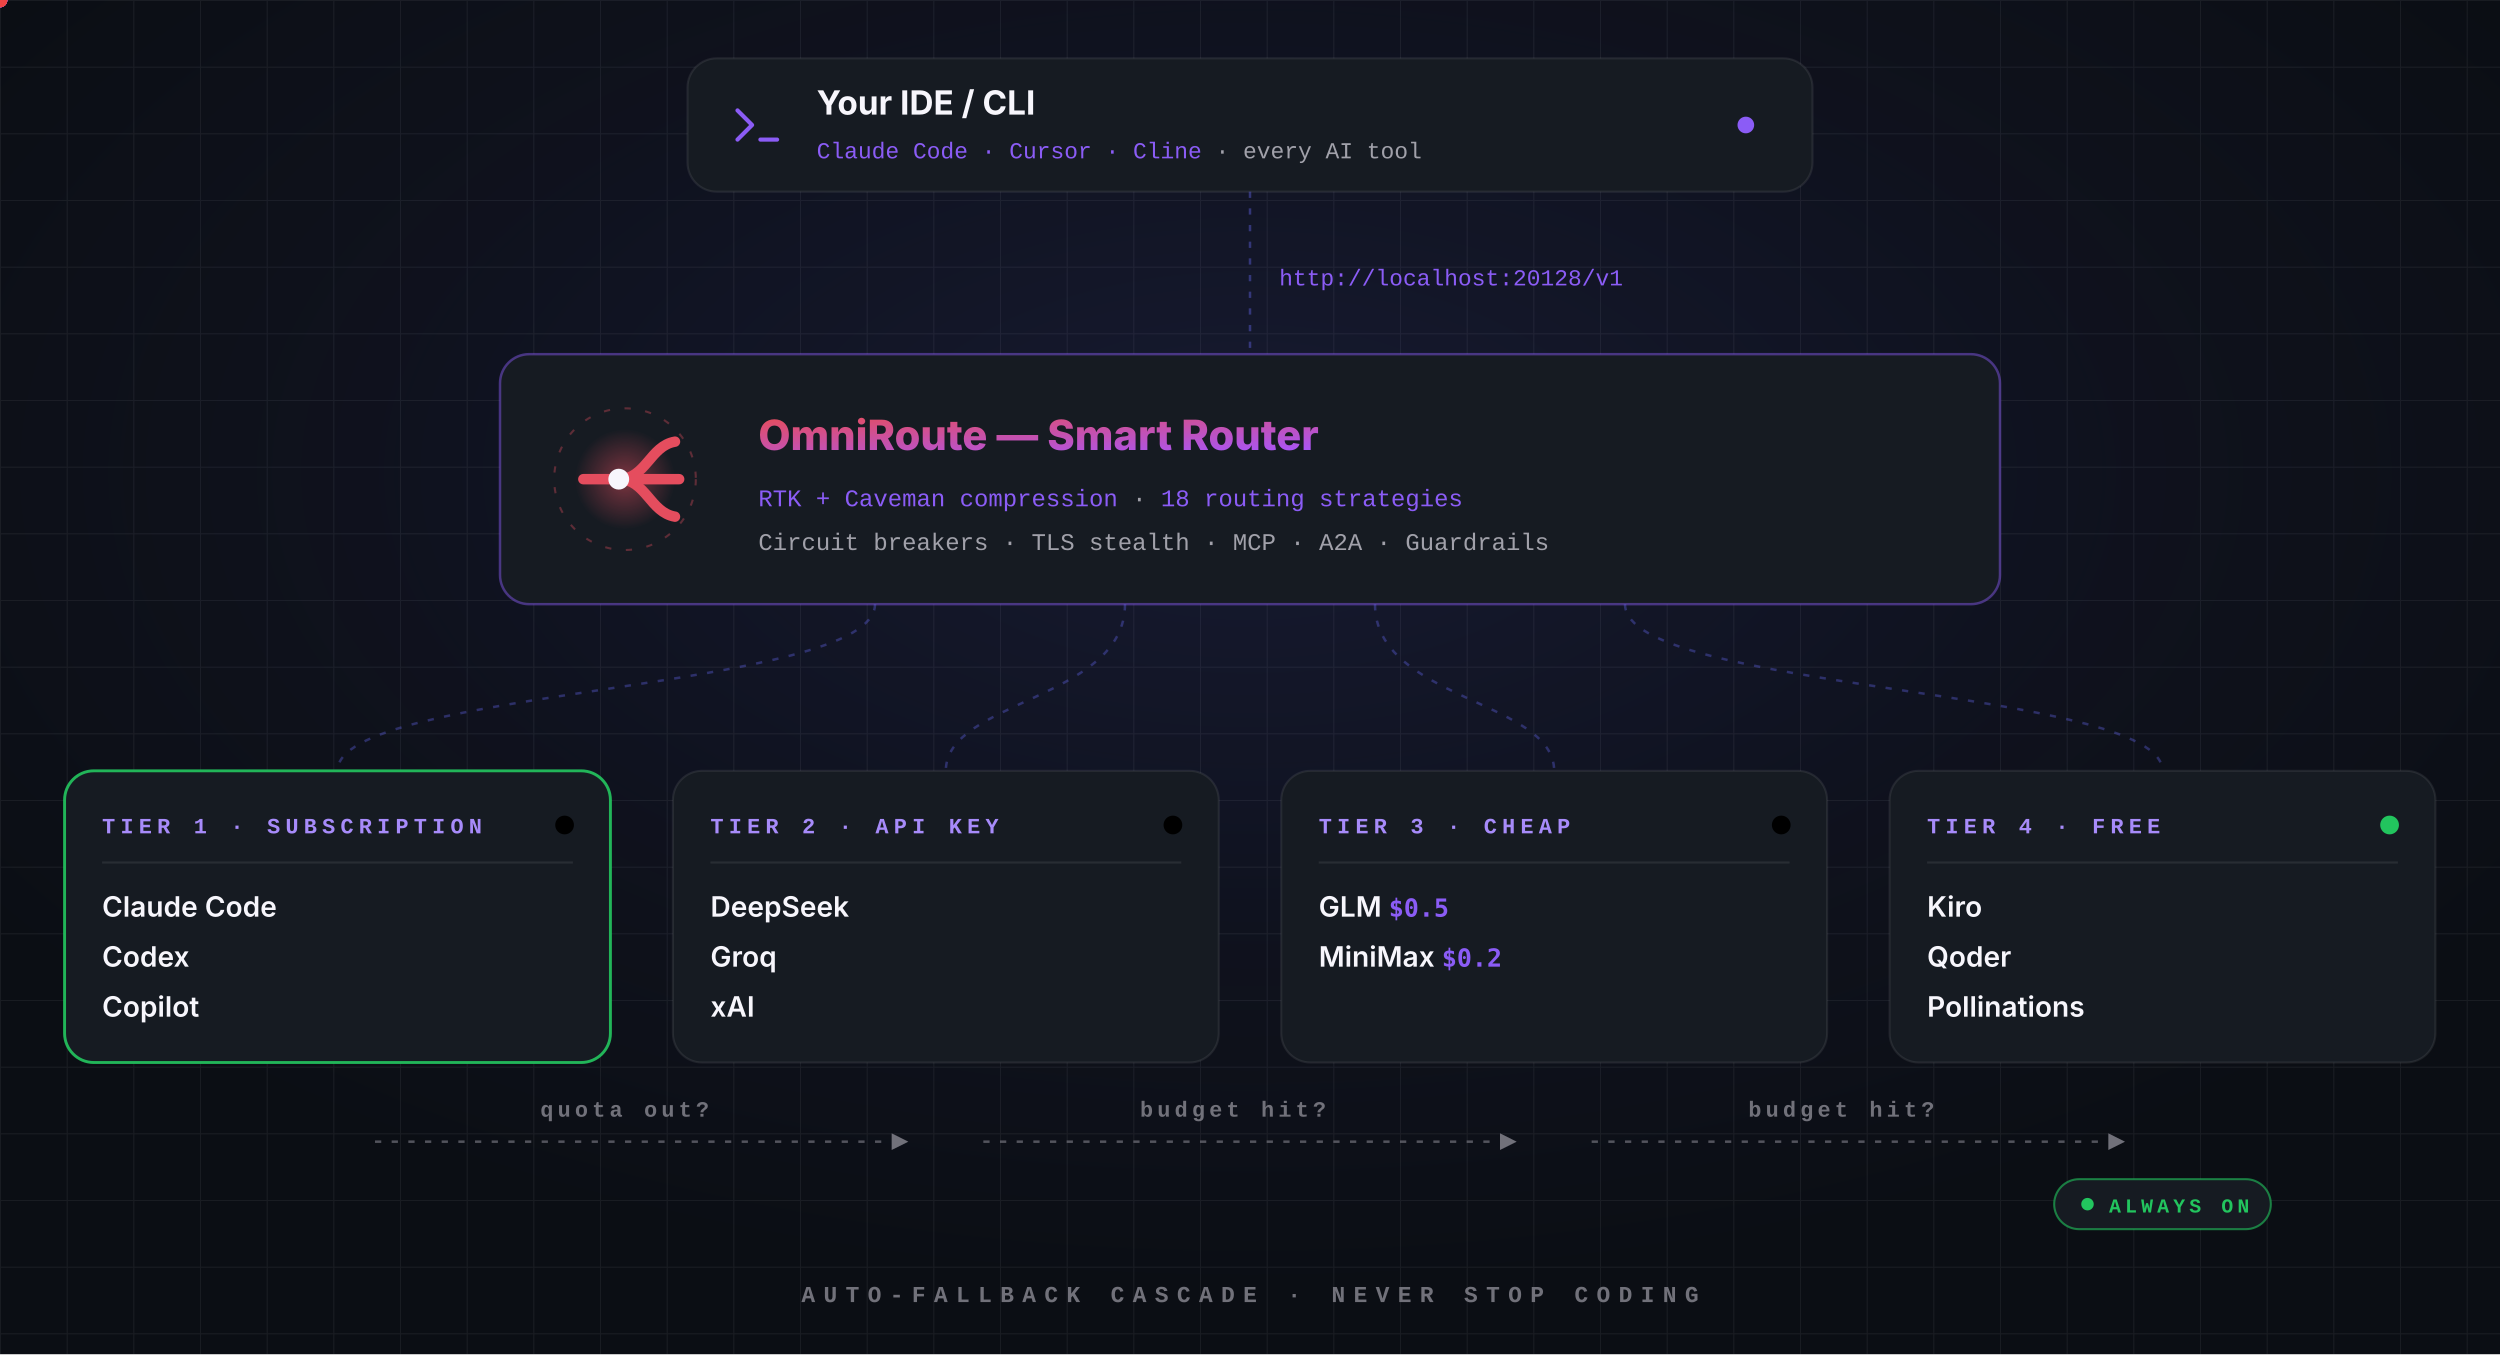
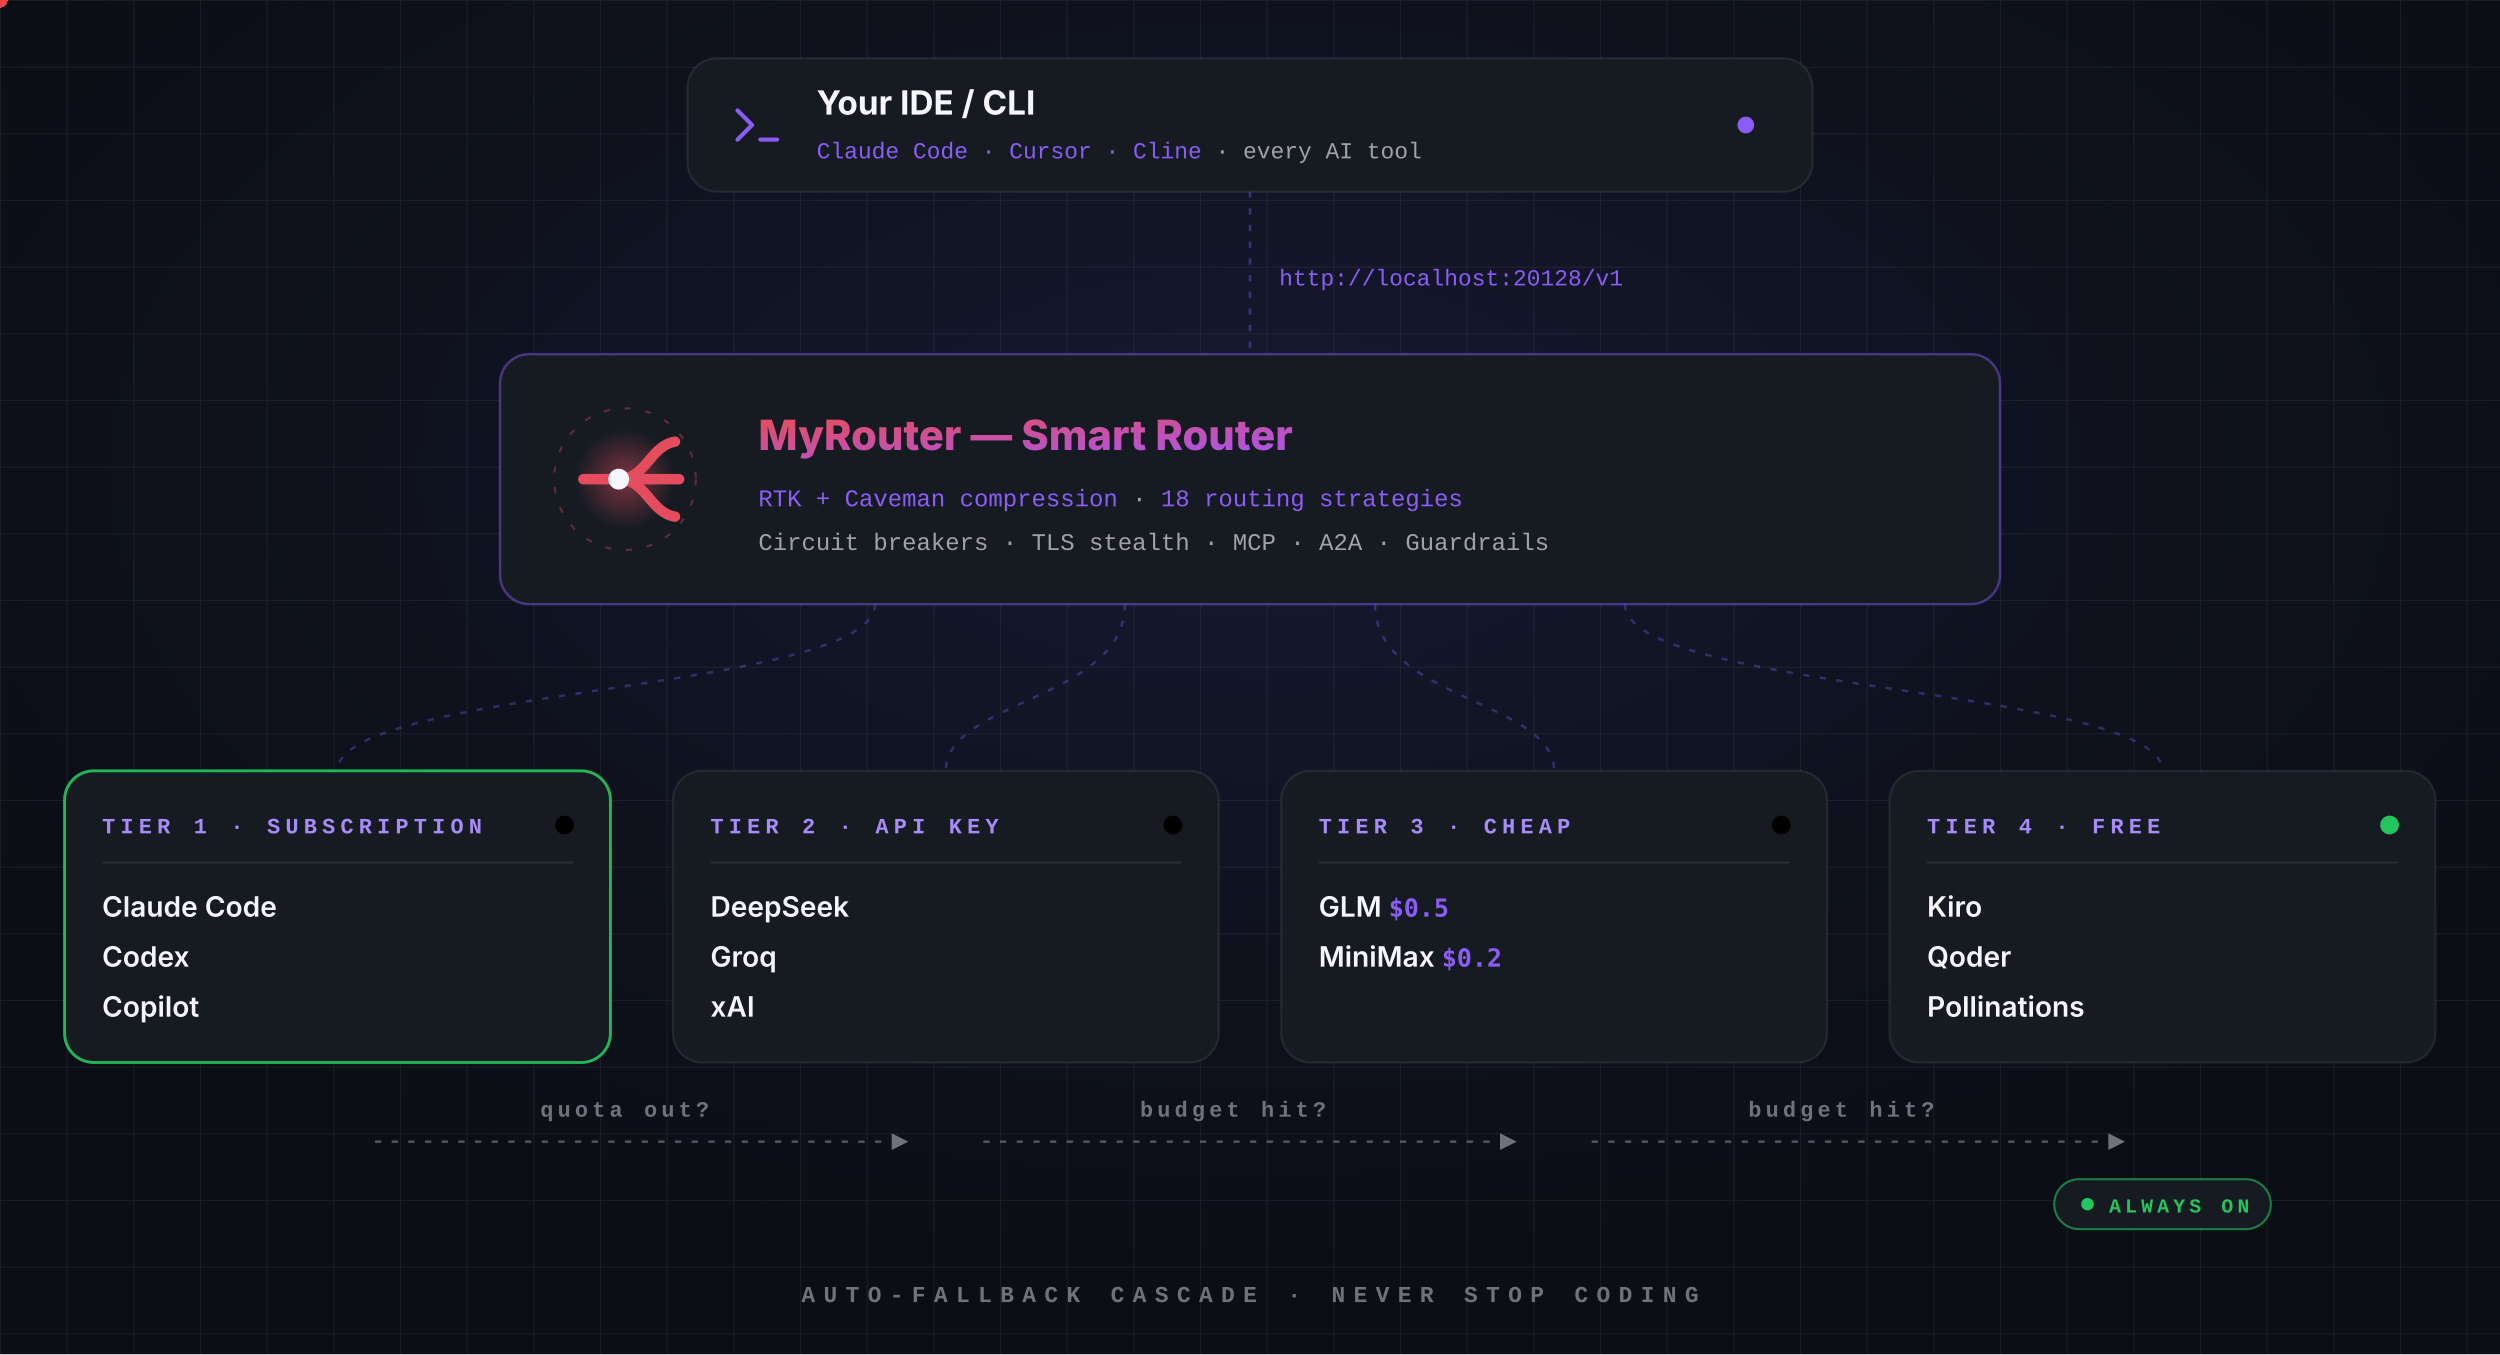
- <svg xmlns="http://www.w3.org/2000/svg" viewBox="0 0 1200 650" role="img" aria-label="OmniRoute request flow — auto-fallback cascade across 4 provider tiers">
+ <svg xmlns="http://www.w3.org/2000/svg" viewBox="0 0 1200 650" role="img" aria-label="MyRouter request flow — auto-fallback cascade across 4 provider tiers">
  <defs>
    <radialGradient id="hubGlow" cx="50%" cy="50%" r="50%">
      <stop offset="0%" stop-color="#e54d5e" stop-opacity="0.5" />
      <stop offset="100%" stop-color="#e54d5e" stop-opacity="0" />
    </radialGradient>
    <radialGradient id="bgGlow" cx="50%" cy="35%" r="60%">
      <stop offset="0%" stop-color="#6366f1" stop-opacity="0.13" />
      <stop offset="60%" stop-color="#6366f1" stop-opacity="0.04" />
      <stop offset="100%" stop-color="#6366f1" stop-opacity="0" />
    </radialGradient>
    <linearGradient id="cardGrad" x1="0" x2="0" y1="0" y2="1">
      <stop offset="0%" stop-color="#161b22" stop-opacity="1" />
      <stop offset="100%" stop-color="#161b22" stop-opacity="1" />
    </linearGradient>
    <path id="pIn" d="M 600,92 L 600,170" />
    <path id="pT1" d="M 420,290 C 420,332 162,330 162,370" />
    <path id="pT2" d="M 540,290 C 540,336 454,336 454,370" />
    <path id="pT3" d="M 660,290 C 660,336 746,336 746,370" />
    <path id="pT4" d="M 780,290 C 780,332 1038,330 1038,370" />
    <path id="pC1" d="M 180,548 L 428,548" />
    <path id="pC2" d="M 472,548 L 720,548" />
    <path id="pC3" d="M 764,548 L 1012,548" />
    <linearGradient id="gradBrand" x1="0" y1="0" x2="1" y2="1">
      <stop offset="0%" stop-color="#e54d5e" />
      <stop offset="100%" stop-color="#a855f7" />
    </linearGradient>
    <pattern id="gridPaper" width="32" height="32" patternUnits="userSpaceOnUse">
      <path d="M 32 0 L 0 0 0 32" fill="none" stroke="#ffffff" stroke-opacity="0.06" stroke-width="1" />
    </pattern>
  </defs>
  <rect width="1200" height="650" fill="#0b0e14" />
  <rect width="1200" height="650" fill="url(#gridPaper)" />
  <rect width="1200" height="650" fill="url(#bgGlow)" />
  <rect x="330" y="28" width="540" height="64" rx="14" fill="url(#cardGrad)" stroke="#ffffff" stroke-opacity="0.08" stroke-width="1" />
  <g transform="translate(362, 60)" stroke="#8b5cf6" stroke-width="2" stroke-linecap="round" stroke-linejoin="round" fill="none">
    <path d="M -8 -7 L -1 0 L -8 7" />
    <line x1="3" y1="7" x2="11" y2="7" />
  </g>
  <text x="392" y="55" font-family="Inter, 'Segoe UI', Arial, Helvetica, system-ui, sans-serif" font-size="16" font-weight="700" fill="#F7F6FC">Your IDE / CLI</text>
  <text x="392" y="76" font-family="Consolas, 'Courier New', monospace" font-size="11" fill="#a1a1aa">
    <tspan fill="#8b5cf6">Claude Code · Cursor · Cline</tspan> · every AI tool</text>
  <circle cx="838" cy="60" r="4" fill="#8b5cf6">
    <animate attributeName="opacity" values="1;0.4;1" dur="2.5s" repeatCount="indefinite" />
  </circle>
  <use href="#pIn" stroke="#6366f1" stroke-width="1.2" stroke-dasharray="3 5" opacity="0.4" />
  <text x="614" y="137" font-family="Consolas, 'Courier New', monospace" font-size="11" fill="#8b5cf6">http://localhost:20128/v1</text>
  <g fill="#a78bfa">
    <circle r="3.2">
      <animateMotion dur="1.6s" repeatCount="indefinite" begin="0s">
        <mpath href="#pIn" />
      </animateMotion>
      <animate attributeName="opacity" values="0;1;1;0" dur="1.6s" begin="0s" repeatCount="indefinite" />
    </circle>
    <circle r="3.2">
      <animateMotion dur="1.6s" repeatCount="indefinite" begin="0.55s">
        <mpath href="#pIn" />
      </animateMotion>
      <animate attributeName="opacity" values="0;1;1;0" dur="1.6s" begin="0.55s" repeatCount="indefinite" />
    </circle>
    <circle r="3.2">
      <animateMotion dur="1.6s" repeatCount="indefinite" begin="1.1s">
        <mpath href="#pIn" />
      </animateMotion>
      <animate attributeName="opacity" values="0;1;1;0" dur="1.6s" begin="1.1s" repeatCount="indefinite" />
    </circle>
  </g>
  <rect x="240" y="170" width="720" height="120" rx="14" fill="url(#cardGrad)" stroke="#8b5cf6" stroke-width="1.2" stroke-opacity="0.45" />
  <g transform="translate(258, 188)">
    <circle cx="42" cy="42" r="34" fill="none" stroke="#e54d5e" stroke-width="1" opacity="0.35" stroke-dasharray="3 7">
      <animateTransform attributeName="transform" type="rotate" from="0 42 42" to="360 42 42" dur="30s" repeatCount="indefinite" />
    </circle>
    <circle cx="42" cy="42" r="24" fill="url(#hubGlow)">
      <animate attributeName="r" values="22;30;22" dur="3.2s" repeatCount="indefinite" />
    </circle>
    <g stroke="#e54d5e" stroke-width="5" stroke-linecap="round" fill="none">
      <line x1="22" y1="42" x2="38" y2="42" />
      <path d="M 39 42 C 52 42, 54 26, 66 24" />
      <path d="M 39 42 C 54 42, 56 42, 68 42" />
      <path d="M 39 42 C 52 42, 54 58, 66 60" />
    </g>
    <circle cx="39" cy="42" r="5" fill="#f7f6fc">
      <animate attributeName="opacity" values="1;0.7;1" dur="1.8s" repeatCount="indefinite" />
    </circle>
  </g>
-   <text x="364" y="216" font-family="Inter, 'Segoe UI', Arial, Helvetica, system-ui, sans-serif" font-size="20" font-weight="800" fill="url(#gradBrand)">OmniRoute — Smart Router</text>
+   <text x="364" y="216" font-family="Inter, 'Segoe UI', Arial, Helvetica, system-ui, sans-serif" font-size="20" font-weight="800" fill="url(#gradBrand)">MyRouter — Smart Router</text>
  <text x="364" y="243" font-family="Consolas, 'Courier New', monospace" font-size="11.5" fill="#a1a1aa">
    <tspan fill="#8b5cf6">RTK + Caveman compression</tspan> · <tspan fill="#8b5cf6">18 routing strategies</tspan>
  </text>
  <text x="364" y="264" font-family="Consolas, 'Courier New', monospace" font-size="11.5" fill="#a1a1aa">Circuit breakers · TLS stealth · MCP · A2A · Guardrails</text>
  <g stroke="#6366f1" stroke-width="1.2" fill="none" stroke-dasharray="3 5" opacity="0.35">
    <use href="#pT1" />
    <use href="#pT2" />
    <use href="#pT3" />
    <use href="#pT4" />
  </g>
  <g fill="#8b5cf6">
    <g>
      <animate attributeName="opacity" values="1;1;0;0;1" keyTimes="0;0.23;0.27;0.96;1" dur="16s" repeatCount="indefinite" />
      <circle r="3.5">
        <animateMotion dur="1.4s" repeatCount="indefinite" begin="0s">
          <mpath href="#pT1" />
        </animateMotion>
        <animate attributeName="opacity" values="0;1;1;0" dur="1.4s" begin="0s" repeatCount="indefinite" />
      </circle>
      <circle r="3.5">
        <animateMotion dur="1.4s" repeatCount="indefinite" begin="0.7s">
          <mpath href="#pT1" />
        </animateMotion>
        <animate attributeName="opacity" values="0;1;1;0" dur="1.4s" begin="0.7s" repeatCount="indefinite" />
      </circle>
    </g>
    <g>
      <animate attributeName="opacity" values="0;0;1;1;0;0" keyTimes="0;0.24;0.28;0.48;0.52;1" dur="16s" repeatCount="indefinite" />
      <circle r="3.5">
        <animateMotion dur="1.4s" repeatCount="indefinite" begin="0s">
          <mpath href="#pT2" />
        </animateMotion>
        <animate attributeName="opacity" values="0;1;1;0" dur="1.4s" begin="0s" repeatCount="indefinite" />
      </circle>
      <circle r="3.5">
        <animateMotion dur="1.4s" repeatCount="indefinite" begin="0.7s">
          <mpath href="#pT2" />
        </animateMotion>
        <animate attributeName="opacity" values="0;1;1;0" dur="1.4s" begin="0.7s" repeatCount="indefinite" />
      </circle>
    </g>
    <g>
      <animate attributeName="opacity" values="0;0;1;1;0;0" keyTimes="0;0.49;0.53;0.73;0.77;1" dur="16s" repeatCount="indefinite" />
      <circle r="3.5">
        <animateMotion dur="1.4s" repeatCount="indefinite" begin="0s">
          <mpath href="#pT3" />
        </animateMotion>
        <animate attributeName="opacity" values="0;1;1;0" dur="1.4s" begin="0s" repeatCount="indefinite" />
      </circle>
      <circle r="3.5">
        <animateMotion dur="1.4s" repeatCount="indefinite" begin="0.7s">
          <mpath href="#pT3" />
        </animateMotion>
        <animate attributeName="opacity" values="0;1;1;0" dur="1.4s" begin="0.7s" repeatCount="indefinite" />
      </circle>
    </g>
    <g>
      <animate attributeName="opacity" values="0;0;1;1;0" keyTimes="0;0.74;0.78;0.985;1" dur="16s" repeatCount="indefinite" />
      <circle r="3.5">
        <animateMotion dur="1.4s" repeatCount="indefinite" begin="0s">
          <mpath href="#pT4" />
        </animateMotion>
        <animate attributeName="opacity" values="0;1;1;0" dur="1.4s" begin="0s" repeatCount="indefinite" />
      </circle>
      <circle r="3.5">
        <animateMotion dur="1.4s" repeatCount="indefinite" begin="0.7s">
          <mpath href="#pT4" />
        </animateMotion>
        <animate attributeName="opacity" values="0;1;1;0" dur="1.4s" begin="0.7s" repeatCount="indefinite" />
      </circle>
    </g>
  </g>
  <g transform="translate(31, 370)">
    <rect width="262" height="140" rx="14" fill="url(#cardGrad)" stroke="#ffffff" stroke-opacity="0.08" stroke-width="1" />
    <rect width="262" height="140" rx="14" fill="none" stroke="#22c55e" stroke-width="1.4" stroke-opacity="0.9">
      <animate attributeName="stroke-opacity" values="0.9;0.9;0;0;0.9" keyTimes="0;0.23;0.27;0.96;1" dur="16s" repeatCount="indefinite" />
    </rect>
    <text x="18" y="30" font-family="Consolas, 'Courier New', monospace" font-size="10.5" letter-spacing="2.5" font-weight="700" fill="#a78bfa">TIER 1 · SUBSCRIPTION</text>
    <circle cx="240" cy="26" r="4.5">
      <animate attributeName="fill" values="#22c55e;#22c55e;#ef4444;#ef4444;#22c55e" keyTimes="0;0.23;0.28;0.985;1" dur="16s" repeatCount="indefinite" />
      <animate attributeName="opacity" values="1;0.45;1" dur="1.8s" repeatCount="indefinite" />
    </circle>
    <line x1="18" y1="44" x2="244" y2="44" stroke="#ffffff" stroke-opacity="0.08" stroke-width="1" />
    <g font-family="Inter, 'Segoe UI', Arial, Helvetica, system-ui, sans-serif" font-size="13.5" font-weight="600" fill="#F7F6FC">
      <text x="18" y="70">Claude Code</text>
      <text x="18" y="94">Codex</text>
      <text x="18" y="118">Copilot</text>
    </g>
  </g>
  <g transform="translate(323, 370)">
    <rect width="262" height="140" rx="14" fill="url(#cardGrad)" stroke="#ffffff" stroke-opacity="0.08" stroke-width="1" />
    <rect width="262" height="140" rx="14" fill="none" stroke="#22c55e" stroke-width="1.4" stroke-opacity="0">
      <animate attributeName="stroke-opacity" values="0;0;0.9;0.9;0;0" keyTimes="0;0.24;0.28;0.48;0.52;1" dur="16s" repeatCount="indefinite" />
    </rect>
    <text x="18" y="30" font-family="Consolas, 'Courier New', monospace" font-size="10.5" letter-spacing="2.5" font-weight="700" fill="#a78bfa">TIER 2 · API KEY</text>
    <circle cx="240" cy="26" r="4.5">
      <animate attributeName="fill" values="#71717a;#71717a;#22c55e;#22c55e;#ef4444;#ef4444;#71717a" keyTimes="0;0.24;0.28;0.48;0.53;0.985;1" dur="16s" repeatCount="indefinite" />
      <animate attributeName="opacity" values="1;0.5;1" dur="1.8s" repeatCount="indefinite" />
    </circle>
    <line x1="18" y1="44" x2="244" y2="44" stroke="#ffffff" stroke-opacity="0.08" stroke-width="1" />
    <g font-family="Inter, 'Segoe UI', Arial, Helvetica, system-ui, sans-serif" font-size="13.5" font-weight="600" fill="#F7F6FC">
      <text x="18" y="70">DeepSeek</text>
      <text x="18" y="94">Groq</text>
      <text x="18" y="118">xAI</text>
    </g>
  </g>
  <g transform="translate(615, 370)">
    <rect width="262" height="140" rx="14" fill="url(#cardGrad)" stroke="#ffffff" stroke-opacity="0.08" stroke-width="1" />
    <rect width="262" height="140" rx="14" fill="none" stroke="#22c55e" stroke-width="1.4" stroke-opacity="0">
      <animate attributeName="stroke-opacity" values="0;0;0.9;0.9;0;0" keyTimes="0;0.49;0.53;0.73;0.77;1" dur="16s" repeatCount="indefinite" />
    </rect>
    <text x="18" y="30" font-family="Consolas, 'Courier New', monospace" font-size="10.5" letter-spacing="2.5" font-weight="700" fill="#a78bfa">TIER 3 · CHEAP</text>
    <circle cx="240" cy="26" r="4.5">
      <animate attributeName="fill" values="#71717a;#71717a;#22c55e;#22c55e;#ef4444;#ef4444;#71717a" keyTimes="0;0.49;0.53;0.73;0.78;0.985;1" dur="16s" repeatCount="indefinite" />
      <animate attributeName="opacity" values="1;0.5;1" dur="1.8s" repeatCount="indefinite" />
    </circle>
    <line x1="18" y1="44" x2="244" y2="44" stroke="#ffffff" stroke-opacity="0.08" stroke-width="1" />
    <g font-family="Inter, 'Segoe UI', Arial, Helvetica, system-ui, sans-serif" font-size="13.5" font-weight="600" fill="#F7F6FC">
      <text x="18" y="70">GLM <tspan font-family="Consolas, monospace" font-size="12" fill="#8b5cf6">$0.5</tspan>
      </text>
      <text x="18" y="94">MiniMax <tspan font-family="Consolas, monospace" font-size="12" fill="#8b5cf6">$0.2</tspan>
      </text>
    </g>
  </g>
  <g transform="translate(907, 370)">
    <rect width="262" height="140" rx="14" fill="url(#cardGrad)" stroke="#ffffff" stroke-opacity="0.08" stroke-width="1" />
    <rect width="262" height="140" rx="14" fill="none" stroke="#22c55e" stroke-width="1.4" stroke-opacity="0">
      <animate attributeName="stroke-opacity" values="0;0;0.9;0.9;0" keyTimes="0;0.74;0.78;0.985;1" dur="16s" repeatCount="indefinite" />
    </rect>
    <text x="18" y="30" font-family="Consolas, 'Courier New', monospace" font-size="10.5" letter-spacing="2.5" font-weight="700" fill="#a78bfa">TIER 4 · FREE</text>
    <circle cx="240" cy="26" r="4.5" fill="#22c55e">
      <animate attributeName="opacity" values="1;0.45;1" dur="1.8s" repeatCount="indefinite" />
    </circle>
    <line x1="18" y1="44" x2="244" y2="44" stroke="#ffffff" stroke-opacity="0.08" stroke-width="1" />
    <g font-family="Inter, 'Segoe UI', Arial, Helvetica, system-ui, sans-serif" font-size="13.5" font-weight="600" fill="#F7F6FC">
      <text x="18" y="70">Kiro</text>
      <text x="18" y="94">Qoder</text>
      <text x="18" y="118">Pollinations</text>
    </g>
  </g>
  <g stroke="#71717a" stroke-width="1.2" fill="none" stroke-dasharray="3 5" opacity="0.7">
    <use href="#pC1" />
    <use href="#pC2" />
    <use href="#pC3" />
  </g>
  <polygon points="428,544 436,548 428,552" fill="#71717a" />
  <polygon points="720,544 728,548 720,552" fill="#71717a" />
  <polygon points="1012,544 1020,548 1012,552" fill="#71717a" />
  <text x="304" y="536" font-family="Consolas, 'Courier New', monospace" font-size="10.5" letter-spacing="2" font-weight="700" fill="#71717a" text-anchor="middle">
    quota out?
    <animate attributeName="fill" values="#71717a;#71717a;#ef4444;#ef4444;#71717a;#71717a" keyTimes="0;0.21;0.23;0.29;0.32;1" dur="16s" repeatCount="indefinite" />
  </text>
  <text x="596" y="536" font-family="Consolas, 'Courier New', monospace" font-size="10.5" letter-spacing="2" font-weight="700" fill="#71717a" text-anchor="middle">
    budget hit?
    <animate attributeName="fill" values="#71717a;#71717a;#ef4444;#ef4444;#71717a;#71717a" keyTimes="0;0.46;0.48;0.54;0.57;1" dur="16s" repeatCount="indefinite" />
  </text>
  <text x="888" y="536" font-family="Consolas, 'Courier New', monospace" font-size="10.5" letter-spacing="2" font-weight="700" fill="#71717a" text-anchor="middle">
    budget hit?
    <animate attributeName="fill" values="#71717a;#71717a;#ef4444;#ef4444;#71717a;#71717a" keyTimes="0;0.71;0.73;0.79;0.82;1" dur="16s" repeatCount="indefinite" />
  </text>
  <circle r="3.5" fill="#ef4444">
    <animateMotion dur="16s" repeatCount="indefinite" calcMode="linear" keyPoints="0;0;1;1" keyTimes="0;0.235;0.27;1">
      <mpath href="#pC1" />
    </animateMotion>
    <animate attributeName="opacity" values="0;0;1;1;0;0" keyTimes="0;0.235;0.245;0.265;0.275;1" dur="16s" repeatCount="indefinite" />
  </circle>
  <circle r="3.5" fill="#ef4444">
    <animateMotion dur="16s" repeatCount="indefinite" calcMode="linear" keyPoints="0;0;1;1" keyTimes="0;0.485;0.52;1">
      <mpath href="#pC2" />
    </animateMotion>
    <animate attributeName="opacity" values="0;0;1;1;0;0" keyTimes="0;0.485;0.495;0.515;0.525;1" dur="16s" repeatCount="indefinite" />
  </circle>
  <circle r="3.5" fill="#ef4444">
    <animateMotion dur="16s" repeatCount="indefinite" calcMode="linear" keyPoints="0;0;1;1" keyTimes="0;0.735;0.77;1">
      <mpath href="#pC3" />
    </animateMotion>
    <animate attributeName="opacity" values="0;0;1;1;0;0" keyTimes="0;0.735;0.745;0.765;0.775;1" dur="16s" repeatCount="indefinite" />
  </circle>
  <g transform="translate(986, 566)">
    <rect width="104" height="24" rx="12" fill="#161b22" stroke="#22c55e" stroke-width="1" stroke-opacity="0.6" />
    <circle cx="16" cy="12" r="3" fill="#22c55e">
      <animate attributeName="opacity" values="1;0.35;1" dur="1.6s" repeatCount="indefinite" />
    </circle>
    <text x="60" y="16" text-anchor="middle" font-family="Consolas, 'Courier New', monospace" font-size="9.5" letter-spacing="2" font-weight="700" fill="#22c55e">ALWAYS ON</text>
  </g>
  <text x="600" y="625" font-family="Consolas, 'Courier New', monospace" font-size="11" letter-spacing="4" font-weight="700" fill="#71717a" text-anchor="middle">AUTO-FALLBACK CASCADE · NEVER STOP CODING</text>
</svg>
